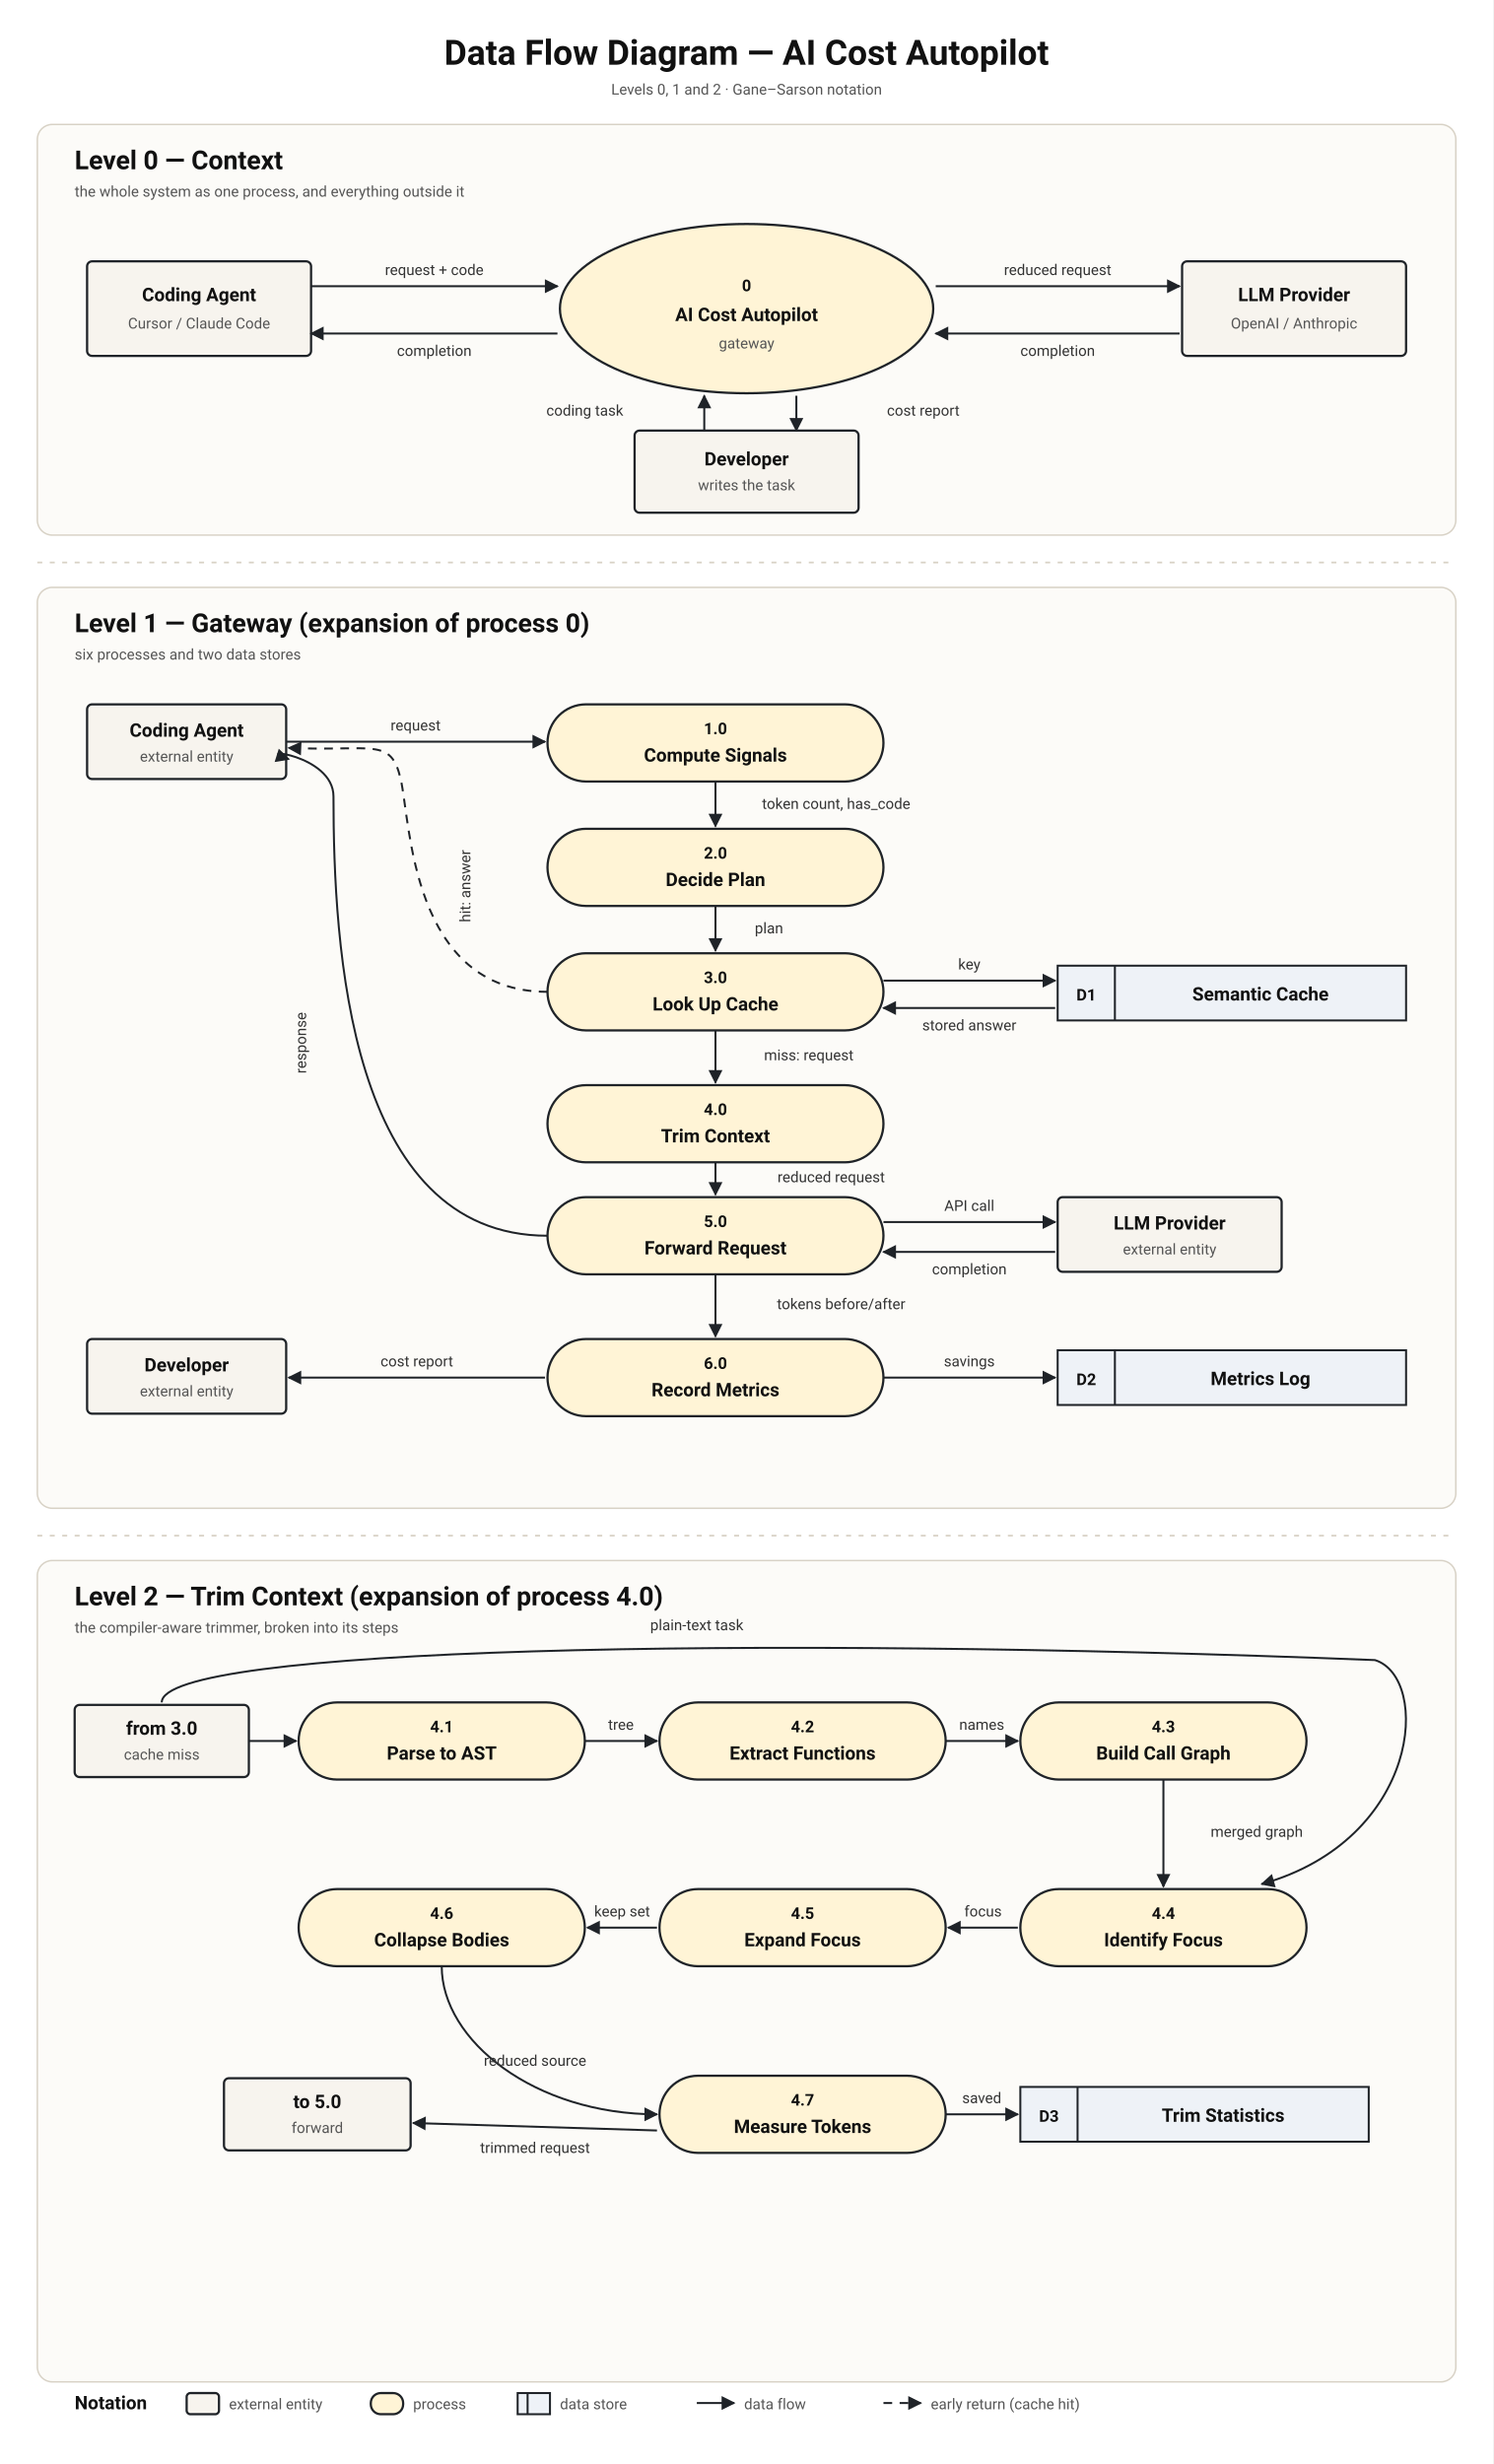
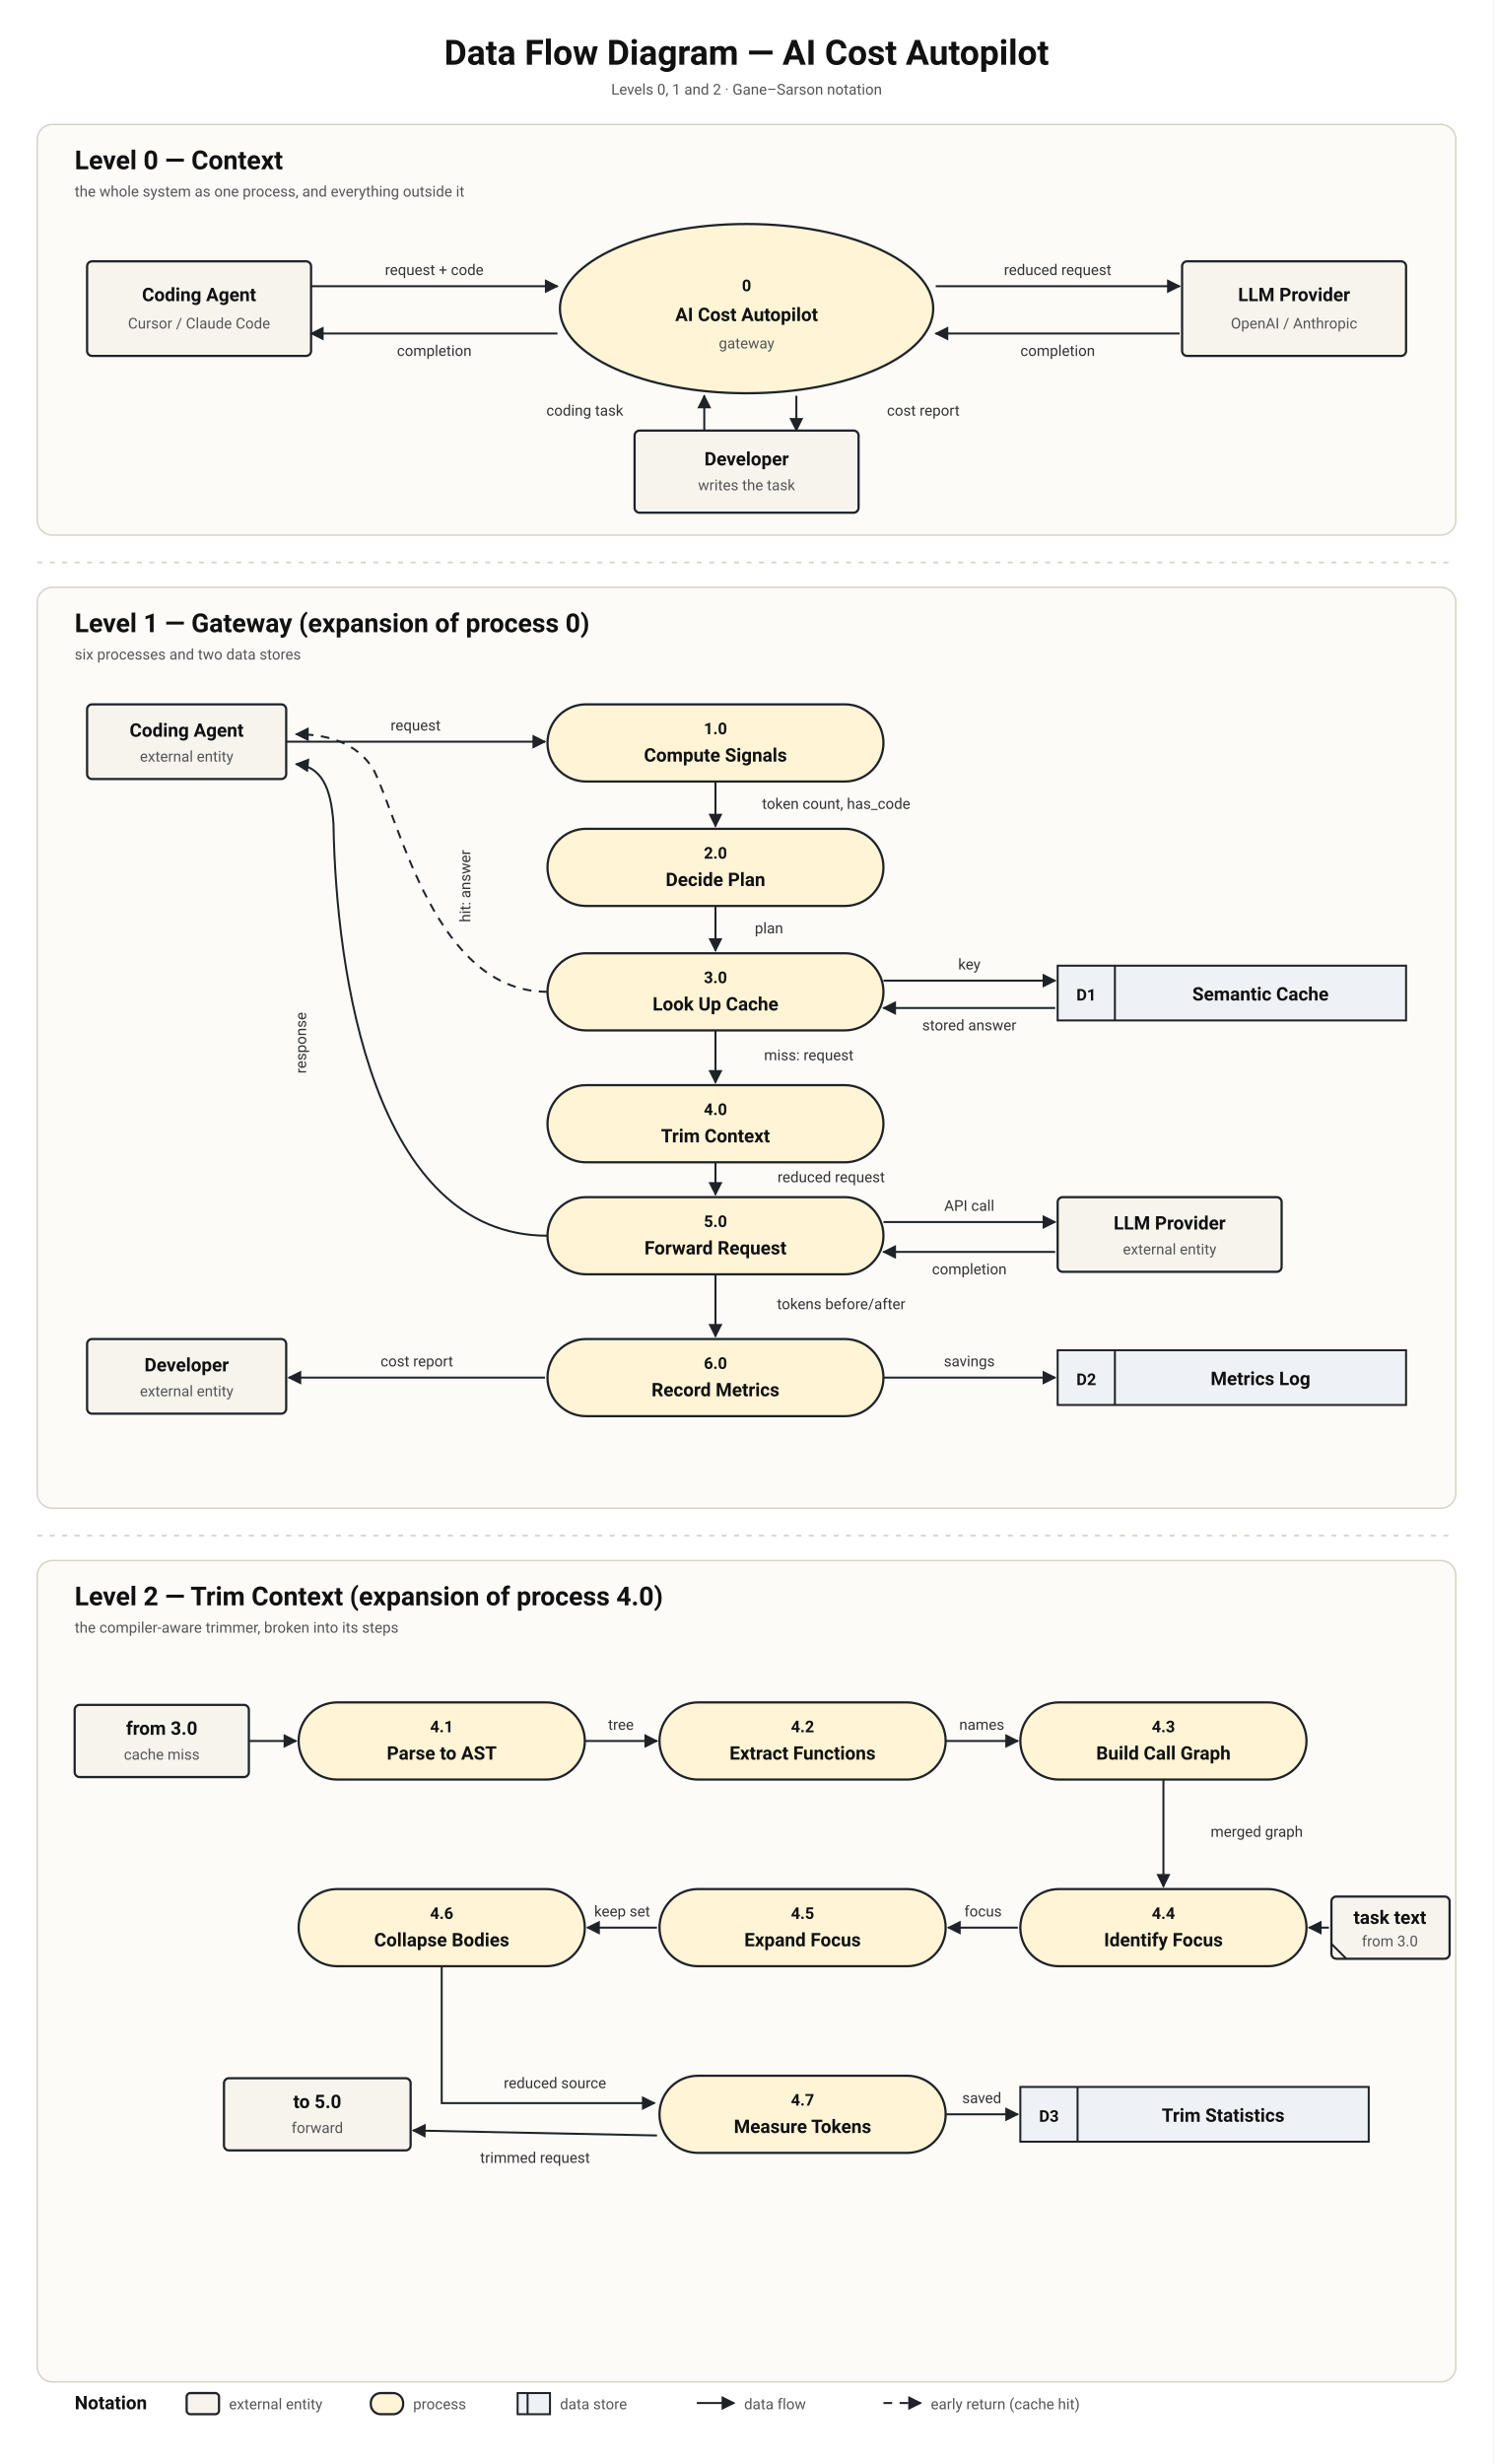
<svg xmlns="http://www.w3.org/2000/svg" viewBox="0 0 1200 1980" width="1200" height="1980" role="img" aria-labelledby="t d">
  <style>
    .bg     { fill:#ffffff }
    .band   { fill:#fcfbf8; stroke:#d8d2c6; stroke-width:1.2 }
    .ent    { fill:#f7f4ee; stroke:#1f2328; stroke-width:1.8 }
    .proc   { fill:#fff4d6; stroke:#1f2328; stroke-width:1.8 }
    .store  { fill:#eef2f7; stroke:#1f2328; stroke-width:1.6 }
    .t      { font-family:-apple-system,BlinkMacSystemFont,"Segoe UI",Roboto,sans-serif; fill:#111111 }
    .name   { font-family:-apple-system,BlinkMacSystemFont,"Segoe UI",Roboto,sans-serif; fill:#111111; font-size:15px; font-weight:700 }
    .sub    { font-family:-apple-system,BlinkMacSystemFont,"Segoe UI",Roboto,sans-serif; fill:#555555; font-size:12px }
    .num    { font-family:-apple-system,BlinkMacSystemFont,"Segoe UI",Roboto,sans-serif; fill:#111111; font-size:13px; font-weight:700 }
    .head   { font-family:-apple-system,BlinkMacSystemFont,"Segoe UI",Roboto,sans-serif; fill:#111111; font-size:21px; font-weight:700 }
    .title  { font-family:-apple-system,BlinkMacSystemFont,"Segoe UI",Roboto,sans-serif; fill:#111111; font-size:28px; font-weight:700 }
    .flow   { font-family:-apple-system,BlinkMacSystemFont,"Segoe UI",Roboto,sans-serif; fill:#333333; font-size:12px }
    .arr    { stroke:#1f2328; stroke-width:1.6; fill:none }
    .curve  { stroke:#1f2328; stroke-width:1.6; fill:none }
    .dash   { stroke:#1f2328; stroke-width:1.6; fill:none; stroke-dasharray:7 6 }
    .sep    { stroke:#d8d2c6; stroke-width:1.4; stroke-dasharray:4 6 }
  </style>
  <defs>
    <marker id="a" viewBox="0 0 10 10" refX="9" refY="5" markerWidth="7" markerHeight="7" orient="auto-start-reverse">
      <path d="M0 0 L10 5 L0 10 z" fill="#1f2328" />
    </marker>
  </defs>
  <rect class="bg" width="1200" height="1980" />
  <text class="title" x="600" y="52" text-anchor="middle">Data Flow Diagram — AI Cost Autopilot</text>
  <text class="sub" x="600" y="76" text-anchor="middle" font-size="14">Levels 0, 1 and 2 · Gane–Sarson notation</text>
  <rect class="band" x="30" y="100" width="1140" height="330" rx="12" />
  <text class="head" x="60" y="136">Level 0 — Context</text>
  <text class="sub" x="60" y="158">the whole system as one process, and everything outside it</text>
  <rect class="ent" x="70" y="210" width="180" height="76" rx="4" />
  <text class="name" x="160" y="242" text-anchor="middle">Coding Agent</text>
  <text class="sub" x="160" y="264" text-anchor="middle">Cursor / Claude Code</text>
  <ellipse class="proc" cx="600" cy="248" rx="150" ry="68" />
  <text class="num" x="600" y="234" text-anchor="middle" font-size="15">0</text>
  <text class="name" x="600" y="258" text-anchor="middle">AI Cost Autopilot</text>
  <text class="sub" x="600" y="280" text-anchor="middle">gateway</text>
  <rect class="ent" x="950" y="210" width="180" height="76" rx="4" />
  <text class="name" x="1040" y="242" text-anchor="middle">LLM Provider</text>
  <text class="sub" x="1040" y="264" text-anchor="middle">OpenAI / Anthropic</text>
  <rect class="ent" x="510" y="346" width="180" height="66" rx="4" />
  <text class="name" x="600" y="374" text-anchor="middle">Developer</text>
  <text class="sub" x="600" y="394" text-anchor="middle">writes the task</text>
  <line class="arr" x1="250" y1="230" x2="448" y2="230" marker-end="url(#a)" />
  <text class="flow" x="349" y="221" text-anchor="middle">request + code</text>
  <line class="arr" x1="448" y1="268" x2="250" y2="268" marker-end="url(#a)" />
  <text class="flow" x="349" y="286" text-anchor="middle">completion</text>
  <line class="arr" x1="752" y1="230" x2="948" y2="230" marker-end="url(#a)" />
  <text class="flow" x="850" y="221" text-anchor="middle">reduced request</text>
  <line class="arr" x1="948" y1="268" x2="752" y2="268" marker-end="url(#a)" />
  <text class="flow" x="850" y="286" text-anchor="middle">completion</text>
  <line class="arr" x1="566" y1="346" x2="566" y2="318" marker-end="url(#a)" />
  <text class="flow" x="470" y="334" text-anchor="middle">coding task</text>
  <line class="arr" x1="640" y1="318" x2="640" y2="346" marker-end="url(#a)" />
  <text class="flow" x="742" y="334" text-anchor="middle">cost report</text>
  <line class="sep" x1="30" y1="452" x2="1170" y2="452" />
  <rect class="band" x="30" y="472" width="1140" height="740" rx="12" />
  <text class="head" x="60" y="508">Level 1 — Gateway (expansion of process 0)</text>
  <text class="sub" x="60" y="530">six processes and two data stores</text>
  <rect class="ent" x="70" y="566" width="160" height="60" rx="4" />
  <text class="name" x="150" y="592" text-anchor="middle">Coding Agent</text>
  <text class="sub" x="150" y="612" text-anchor="middle">external entity</text>
  <rect class="ent" x="850" y="962" width="180" height="60" rx="4" />
  <text class="name" x="940" y="988" text-anchor="middle">LLM Provider</text>
  <text class="sub" x="940" y="1008" text-anchor="middle">external entity</text>
  <rect class="ent" x="70" y="1076" width="160" height="60" rx="4" />
  <text class="name" x="150" y="1102" text-anchor="middle">Developer</text>
  <text class="sub" x="150" y="1122" text-anchor="middle">external entity</text>
  <rect class="proc" x="440" y="566" width="270" height="62" rx="31" />
  <text class="num" x="575" y="590" text-anchor="middle">1.0</text>
  <text class="name" x="575" y="612" text-anchor="middle">Compute Signals</text>
  <rect class="proc" x="440" y="666" width="270" height="62" rx="31" />
  <text class="num" x="575" y="690" text-anchor="middle">2.0</text>
  <text class="name" x="575" y="712" text-anchor="middle">Decide Plan</text>
  <rect class="proc" x="440" y="766" width="270" height="62" rx="31" />
  <text class="num" x="575" y="790" text-anchor="middle">3.0</text>
  <text class="name" x="575" y="812" text-anchor="middle">Look Up Cache</text>
  <rect class="proc" x="440" y="872" width="270" height="62" rx="31" />
  <text class="num" x="575" y="896" text-anchor="middle">4.0</text>
  <text class="name" x="575" y="918" text-anchor="middle">Trim Context</text>
  <rect class="proc" x="440" y="962" width="270" height="62" rx="31" />
  <text class="num" x="575" y="986" text-anchor="middle">5.0</text>
  <text class="name" x="575" y="1008" text-anchor="middle">Forward Request</text>
  <rect class="proc" x="440" y="1076" width="270" height="62" rx="31" />
  <text class="num" x="575" y="1100" text-anchor="middle">6.0</text>
  <text class="name" x="575" y="1122" text-anchor="middle">Record Metrics</text>
  <rect class="store" x="850" y="776" width="280" height="44" />
  <line class="arr" x1="896" y1="776" x2="896" y2="820" stroke-width="1.6" />
  <text class="num" x="873" y="804" text-anchor="middle">D1</text>
  <text class="name" x="1013" y="804" text-anchor="middle">Semantic Cache</text>
  <rect class="store" x="850" y="1085" width="280" height="44" />
  <line class="arr" x1="896" y1="1085" x2="896" y2="1129" stroke-width="1.6" />
  <text class="num" x="873" y="1113" text-anchor="middle">D2</text>
  <text class="name" x="1013" y="1113" text-anchor="middle">Metrics Log</text>
  <line class="arr" x1="230" y1="596" x2="438" y2="596" marker-end="url(#a)" />
  <text class="flow" x="334" y="587" text-anchor="middle">request</text>
  <line class="arr" x1="575" y1="628" x2="575" y2="664" marker-end="url(#a)" />
  <text class="flow" x="672" y="650" text-anchor="middle">token count, has_code</text>
  <line class="arr" x1="575" y1="728" x2="575" y2="764" marker-end="url(#a)" />
  <text class="flow" x="618" y="750" text-anchor="middle">plan</text>
  <line class="arr" x1="575" y1="828" x2="575" y2="870" marker-end="url(#a)" />
  <text class="flow" x="650" y="852" text-anchor="middle">miss: request</text>
  <line class="arr" x1="575" y1="934" x2="575" y2="960" marker-end="url(#a)" />
  <text class="flow" x="668" y="950" text-anchor="middle">reduced request</text>
  <line class="arr" x1="575" y1="1024" x2="575" y2="1074" marker-end="url(#a)" />
  <text class="flow" x="676" y="1052" text-anchor="middle">tokens before/after</text>
  <line class="arr" x1="710" y1="788" x2="848" y2="788" marker-end="url(#a)" />
  <text class="flow" x="779" y="779" text-anchor="middle">key</text>
  <line class="arr" x1="848" y1="810" x2="710" y2="810" marker-end="url(#a)" />
  <text class="flow" x="779" y="828" text-anchor="middle">stored answer</text>
  <line class="arr" x1="710" y1="982" x2="848" y2="982" marker-end="url(#a)" />
  <text class="flow" x="779" y="973" text-anchor="middle">API call</text>
  <line class="arr" x1="848" y1="1006" x2="710" y2="1006" marker-end="url(#a)" />
  <text class="flow" x="779" y="1024" text-anchor="middle">completion</text>
  <line class="arr" x1="710" y1="1107" x2="848" y2="1107" marker-end="url(#a)" />
  <text class="flow" x="779" y="1098" text-anchor="middle">savings</text>
  <line class="arr" x1="438" y1="1107" x2="232" y2="1107" marker-end="url(#a)" />
  <text class="flow" x="335" y="1098" text-anchor="middle">cost report</text>
-   <path class="dash" d="M440 797 C 330 797, 330 660, 322 626 S 300 604, 232 601" marker-end="url(#a)" />
+   <path class="dash" d="M440 797 C 350 797, 322 662, 300 618 C 286 596, 262 590, 238 590" marker-end="url(#a)" />
  <text class="flow" x="378" y="712" text-anchor="middle" transform="rotate(-90 378 712)">hit: answer</text>
-   <path class="curve" d="M440 993 C 280 993, 268 760, 268 640 C 268 606, 200 600, 232 610" marker-end="url(#a)" />
+   <path class="curve" d="M440 993 C 300 993, 270 782, 268 662 C 266 632, 258 616, 238 614" marker-end="url(#a)" />
  <text class="flow" x="246" y="838" text-anchor="middle" transform="rotate(-90 246 838)">response</text>
  <line class="sep" x1="30" y1="1234" x2="1170" y2="1234" />
  <rect class="band" x="30" y="1254" width="1140" height="660" rx="12" />
  <text class="head" x="60" y="1290">Level 2 — Trim Context (expansion of process 4.0)</text>
  <text class="sub" x="60" y="1312">the compiler-aware trimmer, broken into its steps</text>
  <rect class="ent" x="60" y="1370" width="140" height="58" rx="4" />
  <text class="name" x="130" y="1394" text-anchor="middle">from 3.0</text>
  <text class="sub" x="130" y="1414" text-anchor="middle">cache miss</text>
  <rect class="proc" x="240" y="1368" width="230" height="62" rx="31" />
  <text class="num" x="355" y="1392" text-anchor="middle">4.1</text>
  <text class="name" x="355" y="1414" text-anchor="middle">Parse to AST</text>
  <rect class="proc" x="530" y="1368" width="230" height="62" rx="31" />
  <text class="num" x="645" y="1392" text-anchor="middle">4.2</text>
  <text class="name" x="645" y="1414" text-anchor="middle">Extract Functions</text>
  <rect class="proc" x="820" y="1368" width="230" height="62" rx="31" />
  <text class="num" x="935" y="1392" text-anchor="middle">4.3</text>
  <text class="name" x="935" y="1414" text-anchor="middle">Build Call Graph</text>
  <rect class="proc" x="820" y="1518" width="230" height="62" rx="31" />
  <text class="num" x="935" y="1542" text-anchor="middle">4.4</text>
  <text class="name" x="935" y="1564" text-anchor="middle">Identify Focus</text>
  <rect class="proc" x="530" y="1518" width="230" height="62" rx="31" />
  <text class="num" x="645" y="1542" text-anchor="middle">4.5</text>
  <text class="name" x="645" y="1564" text-anchor="middle">Expand Focus</text>
  <rect class="proc" x="240" y="1518" width="230" height="62" rx="31" />
  <text class="num" x="355" y="1542" text-anchor="middle">4.6</text>
  <text class="name" x="355" y="1564" text-anchor="middle">Collapse Bodies</text>
  <rect class="proc" x="530" y="1668" width="230" height="62" rx="31" />
  <text class="num" x="645" y="1692" text-anchor="middle">4.7</text>
  <text class="name" x="645" y="1714" text-anchor="middle">Measure Tokens</text>
  <rect class="store" x="820" y="1677" width="280" height="44" />
  <line class="arr" x1="866" y1="1677" x2="866" y2="1721" stroke-width="1.6" />
  <text class="num" x="843" y="1705" text-anchor="middle">D3</text>
  <text class="name" x="983" y="1705" text-anchor="middle">Trim Statistics</text>
  <rect class="ent" x="180" y="1670" width="150" height="58" rx="4" />
  <text class="name" x="255" y="1694" text-anchor="middle">to 5.0</text>
  <text class="sub" x="255" y="1714" text-anchor="middle">forward</text>
  <line class="arr" x1="200" y1="1399" x2="238" y2="1399" marker-end="url(#a)" />
  <line class="arr" x1="470" y1="1399" x2="528" y2="1399" marker-end="url(#a)" />
  <text class="flow" x="499" y="1390" text-anchor="middle">tree</text>
  <line class="arr" x1="760" y1="1399" x2="818" y2="1399" marker-end="url(#a)" />
  <text class="flow" x="789" y="1390" text-anchor="middle">names</text>
  <line class="arr" x1="935" y1="1430" x2="935" y2="1516" marker-end="url(#a)" />
  <text class="flow" x="1010" y="1476" text-anchor="middle">merged graph</text>
  <line class="arr" x1="818" y1="1549" x2="762" y2="1549" marker-end="url(#a)" />
  <text class="flow" x="790" y="1540" text-anchor="middle">focus</text>
  <line class="arr" x1="528" y1="1549" x2="472" y2="1549" marker-end="url(#a)" />
  <text class="flow" x="500" y="1540" text-anchor="middle">keep set</text>
-   <path class="curve" d="M355 1580 C 355 1640, 430 1699, 528 1699" marker-end="url(#a)" />
-   <text class="flow" x="430" y="1660" text-anchor="middle">reduced source</text>
+   <path class="arr" d="M355 1580 L 355 1690 L 526 1690" marker-end="url(#a)" />
+   <text class="flow" x="446" y="1678" text-anchor="middle">reduced source</text>
  <line class="arr" x1="760" y1="1699" x2="818" y2="1699" marker-end="url(#a)" />
  <text class="flow" x="789" y="1690" text-anchor="middle">saved</text>
-   <line class="arr" x1="528" y1="1712" x2="332" y2="1706" marker-end="url(#a)" />
-   <text class="flow" x="430" y="1730" text-anchor="middle">trimmed request</text>
-   <path class="curve" d="M130 1368 C 130 1324, 600 1314, 1105 1334 C 1150 1348, 1142 1478, 1014 1514" marker-end="url(#a)" />
-   <text class="flow" x="560" y="1310" text-anchor="middle">plain-text task</text>
+   <line class="arr" x1="528" y1="1716" x2="332" y2="1712" marker-end="url(#a)" />
+   <text class="flow" x="430" y="1738" text-anchor="middle">trimmed request</text>
+   <rect class="ent" x="1070" y="1524" width="95" height="50" rx="4" />
+   <path class="arr" d="M1070 1562 L 1082 1574" stroke-width="1.3" />
+   <text class="name" x="1117" y="1546" text-anchor="middle" font-size="13">task text</text>
+   <text class="sub" x="1117" y="1564" text-anchor="middle" font-size="11">from 3.0</text>
+   <line class="arr" x1="1068" y1="1549" x2="1052" y2="1549" marker-end="url(#a)" />
  <g transform="translate(60,1936)">
    <text class="name" x="0" y="0" font-size="13">Notation</text>
    <rect class="ent" x="90" y="-13" width="26" height="17" rx="3" />
    <text class="sub" x="124" y="0">external entity</text>
    <rect class="proc" x="238" y="-13" width="26" height="17" rx="8" />
    <text class="sub" x="272" y="0">process</text>
    <rect class="store" x="356" y="-13" width="26" height="17" />
    <line class="arr" x1="364" y1="-13" x2="364" y2="4" stroke-width="1.3" />
    <text class="sub" x="390" y="0">data store</text>
    <line class="arr" x1="500" y1="-5" x2="530" y2="-5" marker-end="url(#a)" />
    <text class="sub" x="538" y="0">data flow</text>
    <path class="dash" d="M650 -5 L 680 -5" marker-end="url(#a)" />
    <text class="sub" x="688" y="0">early return (cache hit)</text>
  </g>
</svg>
